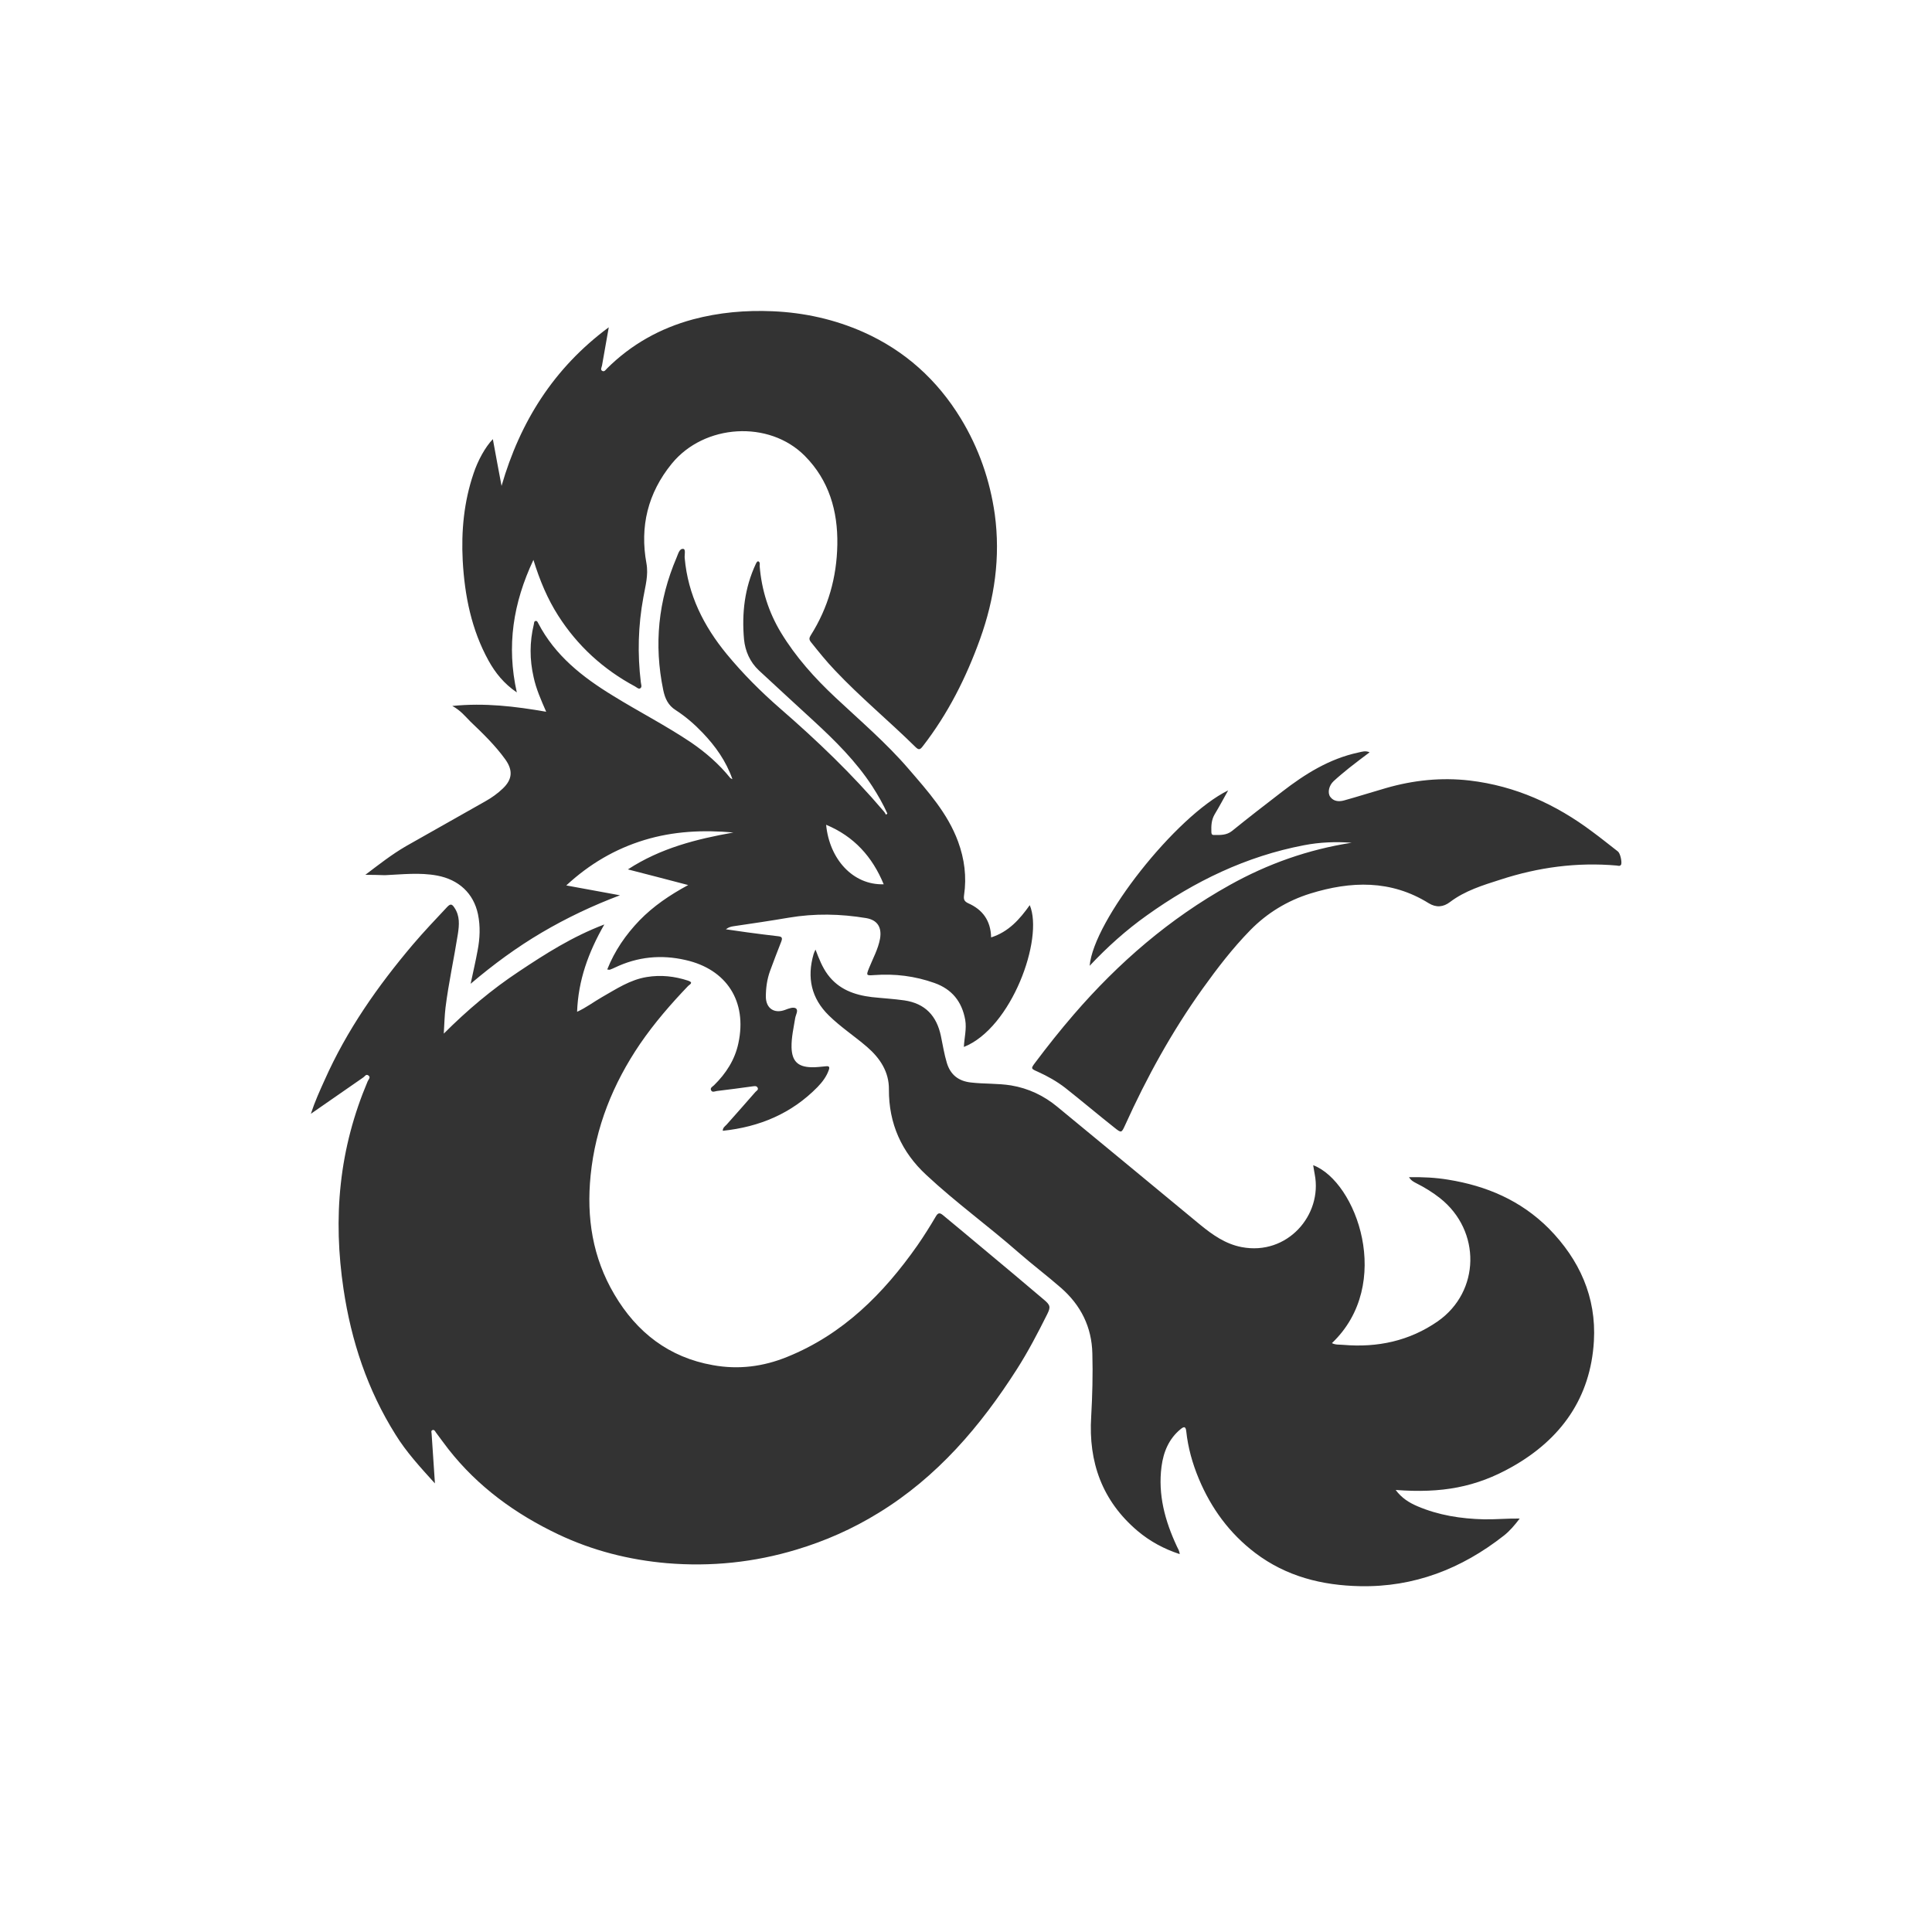
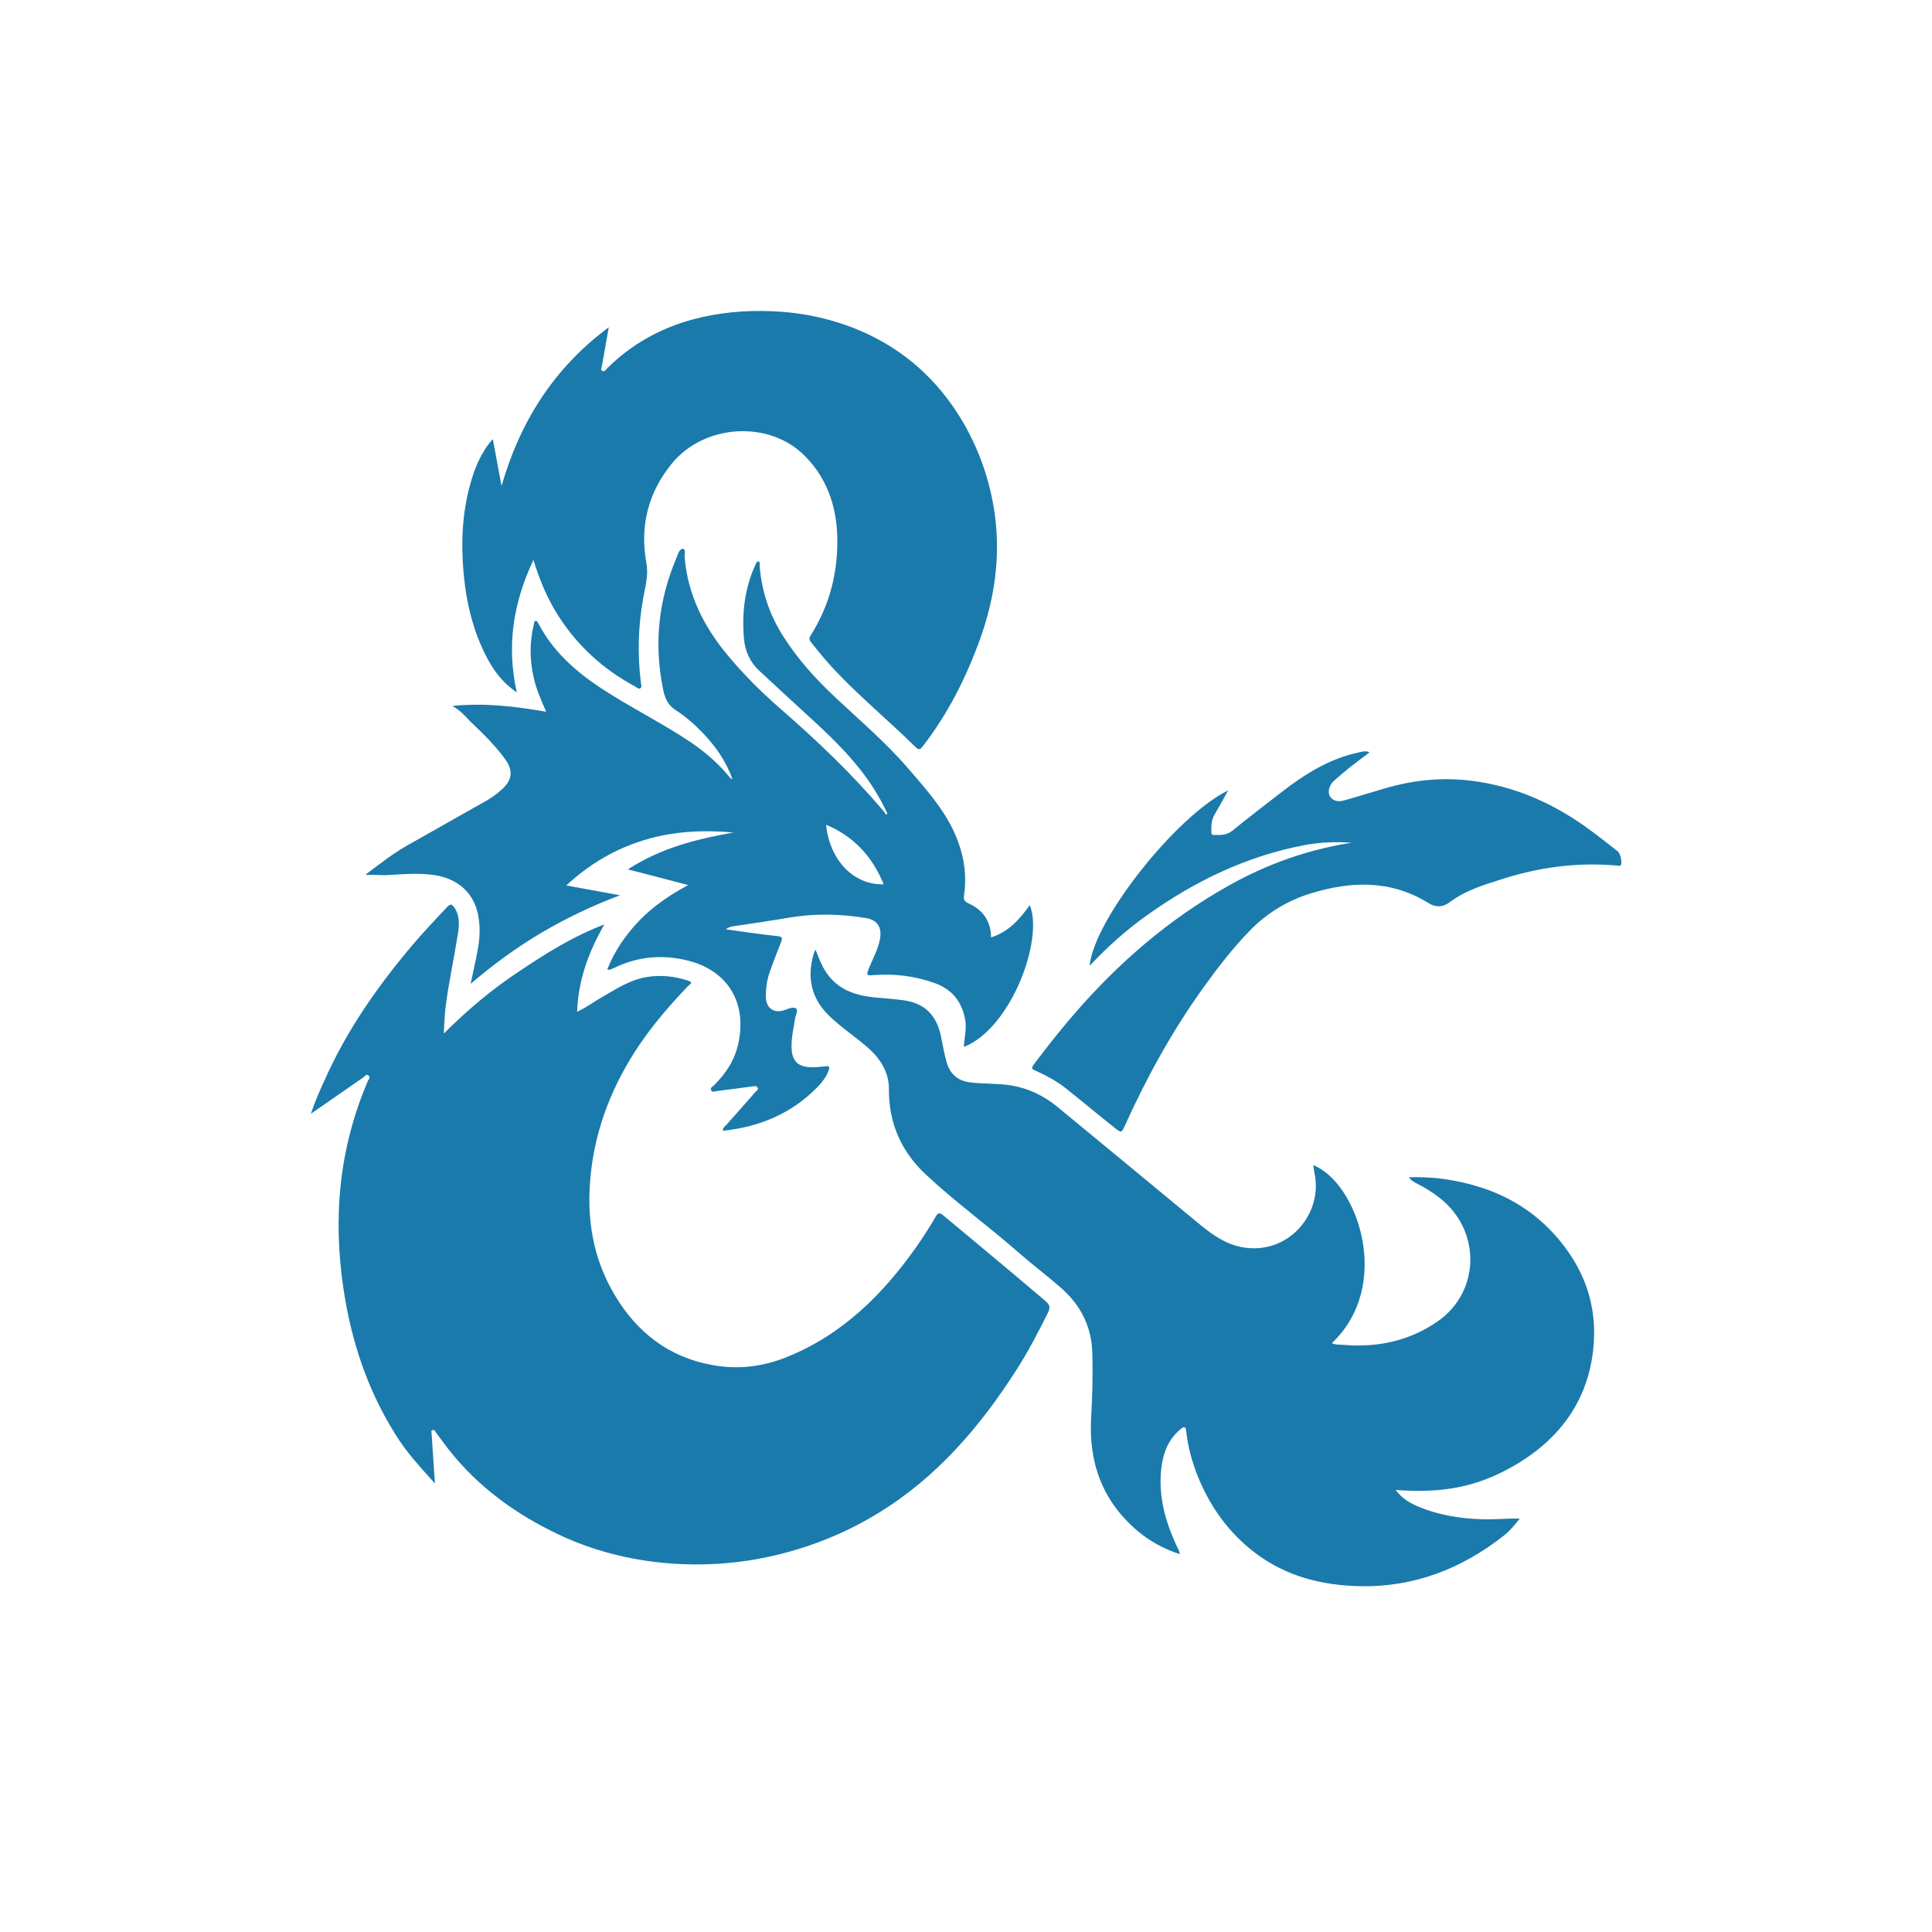
<svg xmlns="http://www.w3.org/2000/svg" version="1.1" id="Layer_1" x="0px" y="0px" viewBox="0 0 1000 1000" style="enable-background:new 0 0 1000 1000;" xml:space="preserve">
  <style type="text/css">
- 	.st0{fill:#333333;}
+ 	.st0{fill:#1a7aab;}
</style>
  <path class="st0" d="M542,680.3c-4.8,9.6-9.8,19.2-15.6,28.3c-18.9,29.6-41.3,55.9-71.7,74.5c-13.3,8.2-27.5,14.5-42.5,19  c-21.9,6.6-44.2,8.9-67,7c-19.6-1.7-38.5-6.5-56.2-14.9c-22.1-10.5-41.6-24.6-56.9-44.1c-2.2-2.8-4.3-5.8-6.5-8.7  c-0.4-0.6-0.8-1.5-1.7-1.2c-1,0.3-0.5,1.3-0.5,1.9c0.5,8,1.1,16,1.6,23.9c0,0.4,0.1,0.7,0.1,1.8c-7.6-8.4-14.8-16.2-20.4-25.3  c-14.5-23.1-22.9-48.4-26.9-75.3c-2.7-18.1-3.4-36.3-1.4-54.5c2-18.4,6.7-36,13.9-53c0.4-1,1.8-2.1,0.3-3.1  c-1.2-0.8-1.8,0.6-2.6,1.1c-8.8,6.1-17.6,12.2-27.1,18.8c2.1-6.4,4.6-11.9,7.1-17.4c11.5-25.9,27.5-48.7,45.7-70.2  c5.7-6.7,11.7-13,17.7-19.4c1.7-1.8,2.5-1.7,3.8,0.3c2.9,4.3,2.5,8.9,1.8,13.6c-2,12.7-4.8,25.3-6.4,38.1c-0.5,4.2-0.6,8.5-0.9,13.5  c12.2-12.2,24.9-22.9,38.8-32.1c13.8-9.2,27.7-18.1,44.3-24.4c-8.3,14.5-13.5,28.9-14.1,45.2c4.8-2.2,8.7-5.2,12.9-7.6  c7.4-4.2,14.5-9,23.2-10.4c7.3-1.2,14.4-0.4,21.4,1.9c3,1,0.7,2,0,2.7c-9,9.4-17.5,19.2-24.9,30c-14,20.6-23.1,43.1-25.6,68.1  c-2.2,21.8,1,42.5,12.3,61.6c11.6,19.7,28.3,32.6,51,36.6c13.2,2.4,26,0.8,38.5-4.3c28.9-11.7,49.8-32.7,67.3-57.6  c3.4-4.9,6.6-10,9.6-15.1c1.1-1.9,2-2,3.6-0.7c7,5.8,14,11.6,20.9,17.4c10.5,8.7,20.9,17.5,31.3,26.3  C543.7,675.5,543.9,676.5,542,680.3z M749.6,610.6c-6.6-1.1-13.2-1.4-20.3-1.3c1.1,1.8,2.4,2.4,3.7,3.1c4.4,2.2,8.6,4.8,12.4,7.8  c21.3,16.9,20.8,48.3-1.2,63.7c-14.7,10.2-31.2,13.7-48.9,12.2c-1.9-0.2-4,0.1-5.9-0.9c32.1-30.5,12.7-83.6-9.7-92.1  c0.3,1.7,0.5,3.2,0.8,4.7c4.1,21.1-14.2,42.2-37.8,37.7c-8.4-1.6-15-6.3-21.4-11.5c-24.7-20.4-49.3-40.8-74-61.1  c-7-5.8-15-9.6-24-11.1c-6.9-1.1-13.8-0.7-20.7-1.5c-6.4-0.7-10.6-3.9-12.5-10.1c-1.4-4.6-2.1-9.3-3.1-14  c-2.2-10.4-8.1-16.8-18.9-18.4c-5.6-0.8-11.2-1.1-16.8-1.7c-9.1-1.1-17.2-4-22.9-11.7c-2.8-3.8-4.5-8.2-6.3-12.9  c-0.5,1.1-0.8,1.7-1,2.4c-3.5,12.1-1.2,22.8,7.9,31.7c6.1,6,13.3,10.7,19.8,16.3c6.7,5.8,11.4,12.9,11.3,22  c-0.1,17.7,6.6,32.5,19.4,44.3c15.2,14.2,32.1,26.4,47.7,40.1c7.2,6.3,14.9,12.1,22.1,18.4c10.1,8.9,15.8,20.1,16.1,33.9  c0.3,10.9,0,21.8-0.6,32.6c-1.5,23.6,5.7,43.7,24,59.2c6.4,5.4,13.6,9.3,21.8,12c-0.1-1.8-1-2.9-1.5-4.1  c-6.1-13.1-9.8-26.6-7.9-41.2c1-7.6,3.8-14.4,9.9-19.4c1.6-1.3,2.6-1.6,2.9,1.1c0.9,8.5,3.2,16.7,6.5,24.6  c6.4,15.3,15.9,28.3,29.2,38.4c16.1,12.2,34.6,16.8,54.2,17.2c28,0.6,52.6-9,74.4-26.1c3.1-2.4,5.7-5.5,8.3-8.9  c-6.4-0.1-12.4,0.5-18.5,0.4c-12-0.3-23.5-2.1-34.5-6.8c-4.2-1.8-8.1-4.2-11.2-8.4c23.8,1.8,41.6-1.4,60.3-12  c25.3-14.3,40.6-35.7,42.3-65.1c1.3-22.8-7.5-42.1-23.3-58.2C787,621.2,769.3,613.8,749.6,610.6z M189.1,452.8  c7-5.3,13.6-10.5,21-14.8c13.7-7.8,27.5-15.5,41.2-23.3c3.2-1.8,6.3-4,9-6.6c4.9-4.7,5.3-9.4,1.2-15.1c-5.2-7.2-11.6-13.4-18-19.5  c-2.7-2.7-5.1-5.8-9.4-8.1c16.8-1.7,32.5,0.2,48.6,3c-2.7-6.2-5.2-11.8-6.5-17.9c-2.1-9.1-2.1-18.2,0.1-27.3c0.2-0.7,0-1.7,1-1.8  c0.7-0.1,1,0.6,1.3,1.2c8.7,16.7,22.8,27.8,38.5,37.4c13.4,8.3,27.5,15.5,40.6,24.3c7.6,5.2,14.5,11.2,20.3,18.4  c0.2,0.2,0.5,0.3,1.1,0.6c-3.3-9.4-8.8-17.1-15.4-24c-4.2-4.4-8.8-8.4-13.9-11.7c-4-2.5-5.6-6.1-6.5-10.4  c-4.9-23.6-2.6-46.4,6.9-68.6c0.8-1.8,1.4-4.7,3.4-4.5c1.5,0.1,0.6,3.1,0.8,4.8c1.7,19,9.8,35.1,21.7,49.6  c8.4,10.2,17.8,19.6,27.8,28.3c19,16.5,37.2,33.9,53.5,53.1c0.5,0.5,0.8,1.2,1.2,1.8c0.2-0.2,0.5-0.4,0.7-0.6  c-2.2-4.9-4.9-9.6-7.8-14.1c-8.4-12.9-19.2-23.6-30.5-34c-9.4-8.7-18.9-17.3-28.2-26c-4.6-4.3-7.1-10-7.7-16.1  c-1.2-13.5,0.3-26.6,6.1-39c0.3-0.6,0.5-1.2,1.2-1.4c1.2,0.5,0.8,1.6,0.8,2.5c1,12.3,4.6,23.8,11,34.4c7.7,12.7,17.5,23.6,28.3,33.7  c12.8,12,26.3,23.5,37.8,36.9c9.9,11.5,20.2,22.9,25.6,37.6c3.3,9,4.5,18.2,3.1,27.7c-0.3,2.1,0,3.2,2.1,4.2  c7.5,3.3,11.7,9,11.9,17.7c9.1-2.9,14.8-9.4,20-16.7c7.3,17.4-9.4,63.6-34.1,73.4c0.2-4.7,1.5-9.3,0.7-14  c-1.7-9.5-6.9-15.9-15.9-19.1c-10.1-3.6-20.5-4.9-31.2-4.1c-4.2,0.3-4.2,0.2-2.7-3.6c2-5,4.7-9.8,5.7-15.2c1-5.9-1.3-9.7-7.2-10.7  c-13.3-2.2-26.6-2.5-40.1-0.2c-9.4,1.6-18.9,3-28.4,4.4c-1.3,0.2-2.5,0.4-4.1,1.6c4.1,0.6,7.7,1.1,11.2,1.6c5.3,0.7,10.6,1.4,15.9,2  c1.9,0.2,2.3,0.8,1.6,2.7c-2,5-3.9,10.1-5.8,15.2c-1.6,4.4-2.2,8.9-2.2,13.5c0.1,6,4.4,8.8,10,6.7c1.8-0.7,4.2-1.6,5.5-0.8  c1.5,1,0,3.3-0.3,5c-0.8,5-2,10-1.9,15.2c0.2,7,3.1,10.1,10.2,10.3c2.5,0.1,5.1-0.3,7.6-0.5c1.7-0.2,2,0.4,1.5,1.9  c-1.2,3.4-3.3,6.2-5.8,8.8c-13.5,13.8-30.1,20.7-49.1,22.7c0-1.6,1.1-2.3,1.9-3.1c5-5.7,10.1-11.3,15-17c0.5-0.6,1.8-1.1,1.1-2.3  c-0.6-1-1.7-0.7-2.6-0.6c-6.1,0.8-12.2,1.7-18.4,2.4c-1,0.1-2.5,1-3.1-0.5c-0.5-1.2,0.9-1.8,1.6-2.5c6.2-6.1,10.8-13.2,12.6-21.8  c4.6-21.5-6-38.2-27.4-43c-12.6-2.9-24.8-1.7-36.5,3.9c-0.9,0.4-1.7,0.8-2.6,1.1c-0.3,0.1-0.6,0-1.4-0.1c3.9-9.8,9.6-18,16.7-25.4  c7.2-7.4,15.6-13.1,25.2-18.3c-10.7-2.8-20.6-5.4-31.2-8.1c17-11.1,35.6-15.7,54.6-19.1c-15.6-1.4-31-0.7-46.1,3.9  c-15.1,4.6-28.4,12.4-40.4,23.5c9.7,1.8,18.7,3.4,27.8,5.1c-14.1,5.3-27.6,11.7-40.5,19.3c-12.9,7.6-24.9,16.4-36.8,26.5  c1.3-6.2,2.6-11.7,3.6-17.2c1.2-6.2,1.5-12.5,0.2-18.8c-2.3-10.9-10-17.9-21.1-20c-9.1-1.7-18.1-0.6-27.1-0.2  C196.1,452.9,192.9,452.8,189.1,452.8z M427.6,426.9c1.7,17.8,13.9,31.3,29.8,30.8C451.5,443.4,442,432.9,427.6,426.9z M252.9,342  c3.5,6.3,7.9,11.8,14.6,16.4c-5.4-24.1-1.9-46.3,8.6-68.6c3.3,10.7,7.3,20.2,12.8,28.8c10,15.7,23.4,27.9,39.8,36.7  c0.9,0.5,1.9,1.6,2.8,0.9c0.9-0.7,0.3-2,0.2-3c-1.8-14.7-1.4-29.4,1.3-44c1-5.8,2.7-11.4,1.6-17.6c-3.5-19,0.7-36.4,13.1-51.6  c16.8-20.6,50.4-22.7,68.9-4c12.5,12.6,17.1,28.5,16.8,45.9c-0.3,16.9-4.7,32.6-13.8,47c-0.8,1.3-0.9,2.1,0.1,3.4  c4,5,8,10,12.4,14.6c13.2,14,28,26.2,41.7,39.7c1.7,1.7,2.4,1.5,3.8-0.3c13.1-16.9,22.5-35.6,29.7-55.6c7.5-20.9,10.6-42.3,7.6-64.5  c-2.5-17.7-8.3-34.3-17.6-49.6c-12.2-20-28.9-35.1-50.4-44.7c-14.9-6.6-30.6-10.1-47-10.8c-14-0.6-27.7,0.6-41.2,4.2  c-17,4.6-31.9,12.9-44.5,25.4c-0.7,0.7-1.4,2-2.6,1.2c-0.9-0.6-0.2-1.8,0-2.7c1.1-6.4,2.3-12.8,3.5-19.8  c-28.5,21.1-45.9,48.9-55.5,82.1c-1.5-8-3-15.9-4.5-24.2c-3.9,4-7.8,11.1-10,17.8c-5,14.7-6.4,29.8-5.6,45.1  C240.5,308.3,244,325.9,252.9,342z M837.4,440.7c-4.4-3.4-8.7-6.9-13.2-10.2c-18.9-14.2-39.8-23.7-63.5-26.5  c-14.7-1.7-29.1-0.2-43.3,3.9c-7.3,2.1-14.5,4.4-21.7,6.4c-2.6,0.7-5.4,0.6-7.2-1.9c-1.5-2.2-0.6-5.9,1.8-8.1c2.6-2.4,5.3-4.6,8-6.8  c3.4-2.7,7-5.4,10.6-8.1c-2.1-1-4-0.3-5.8,0.1c-15,3.2-27.6,11.1-39.5,20.3c-8.7,6.7-17.4,13.4-25.9,20.3c-2.9,2.3-6.1,2.1-9.4,2.1  c-1.2,0-1.3-0.8-1.3-1.7c-0.1-3.1,0-6.1,1.7-9c2.4-4,4.6-8.1,7-12.4c-27.1,13.3-69.7,67.3-71.7,90.8c9.1-9.7,18.9-18.5,29.6-26.1  c24.6-17.6,51.4-30.6,81.3-36.3c8.2-1.6,16.5-1.9,24.7-1.3c-22.5,3.5-43.4,10.9-63.1,21.9c-31.1,17.3-57.6,40.2-80.8,67.1  c-6.9,8-13.5,16.3-19.8,24.7c-2.4,3.2-2.4,3.2,1.2,4.8c5.1,2.3,9.9,5,14.3,8.4c8.6,6.8,17,13.9,25.6,20.7c3.4,2.7,3.5,2.6,5.3-1.3  c11.2-24.8,24.3-48.6,40.2-70.8c7.6-10.6,15.5-20.9,24.6-30.2c8.7-8.9,19.2-15.3,31.1-19c21-6.5,41.7-7.2,61.3,5  c3.9,2.4,7.6,2,11-0.6c7.8-5.9,17-8.7,26.1-11.6c19.6-6.4,39.6-9.1,60.2-7.3c0.8,0.1,1.7,0.5,2.3-0.5  C839.6,446.2,838.7,441.7,837.4,440.7z M647,839.5c0.1,0,0.1,0,0.2,0c0-7,0-14.1,0-21.1c-0.1,0-0.1,0-0.2,0  C647,825.5,647,832.5,647,839.5z" />
  <rect x="634.539" y="813.009" width="25.995" height="29.67" style="fill: rgb(255, 255, 255); stroke: rgb(255, 255, 255);" />
</svg>
